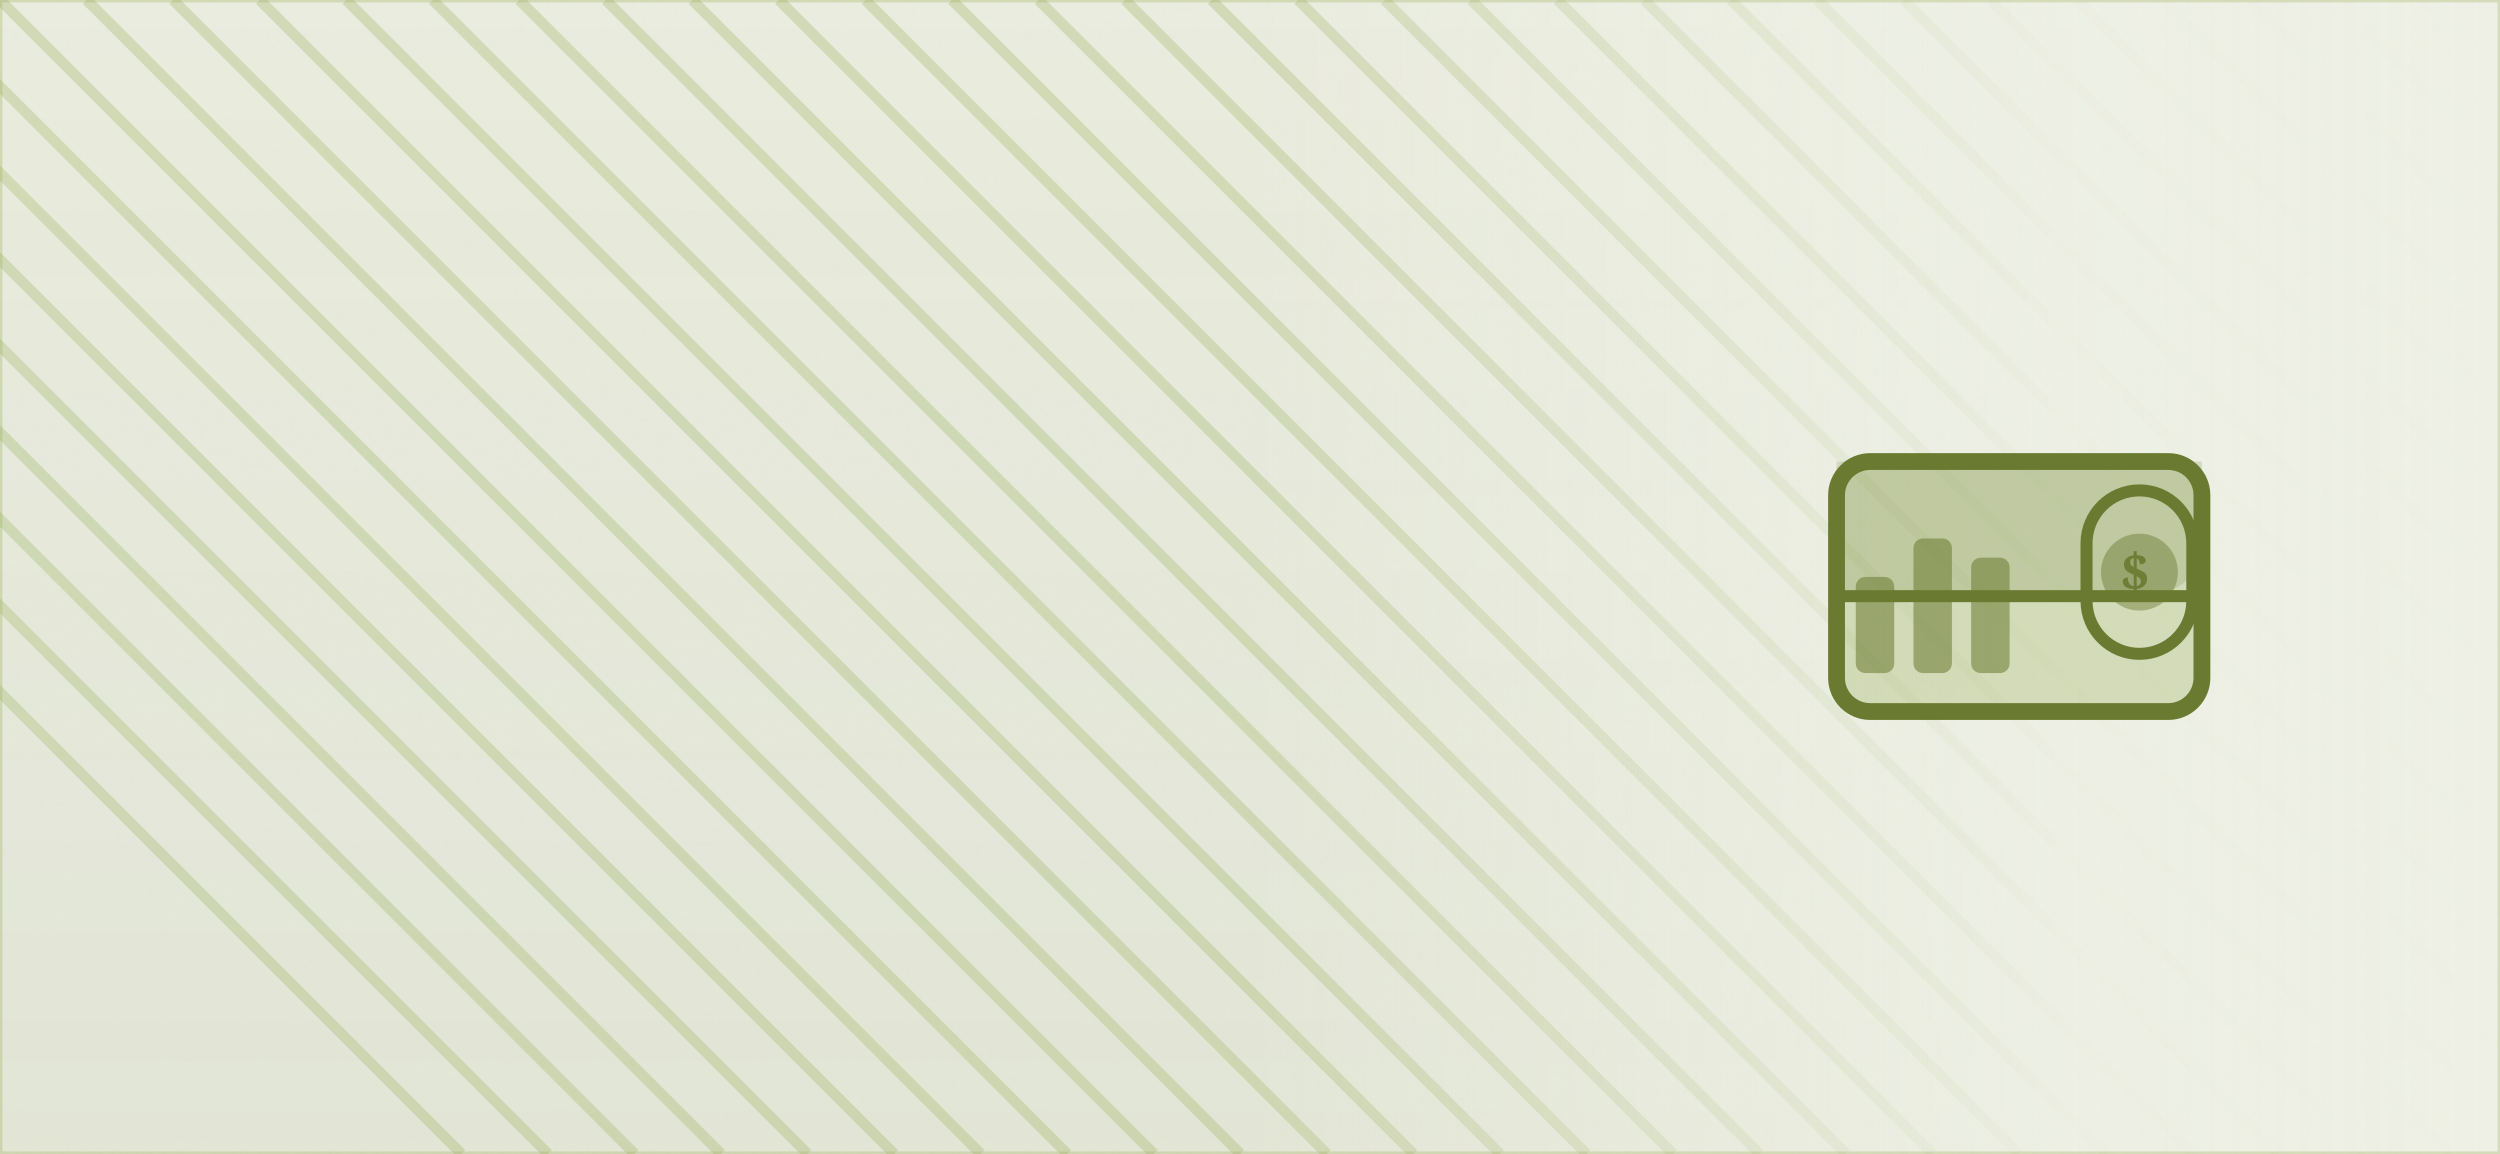
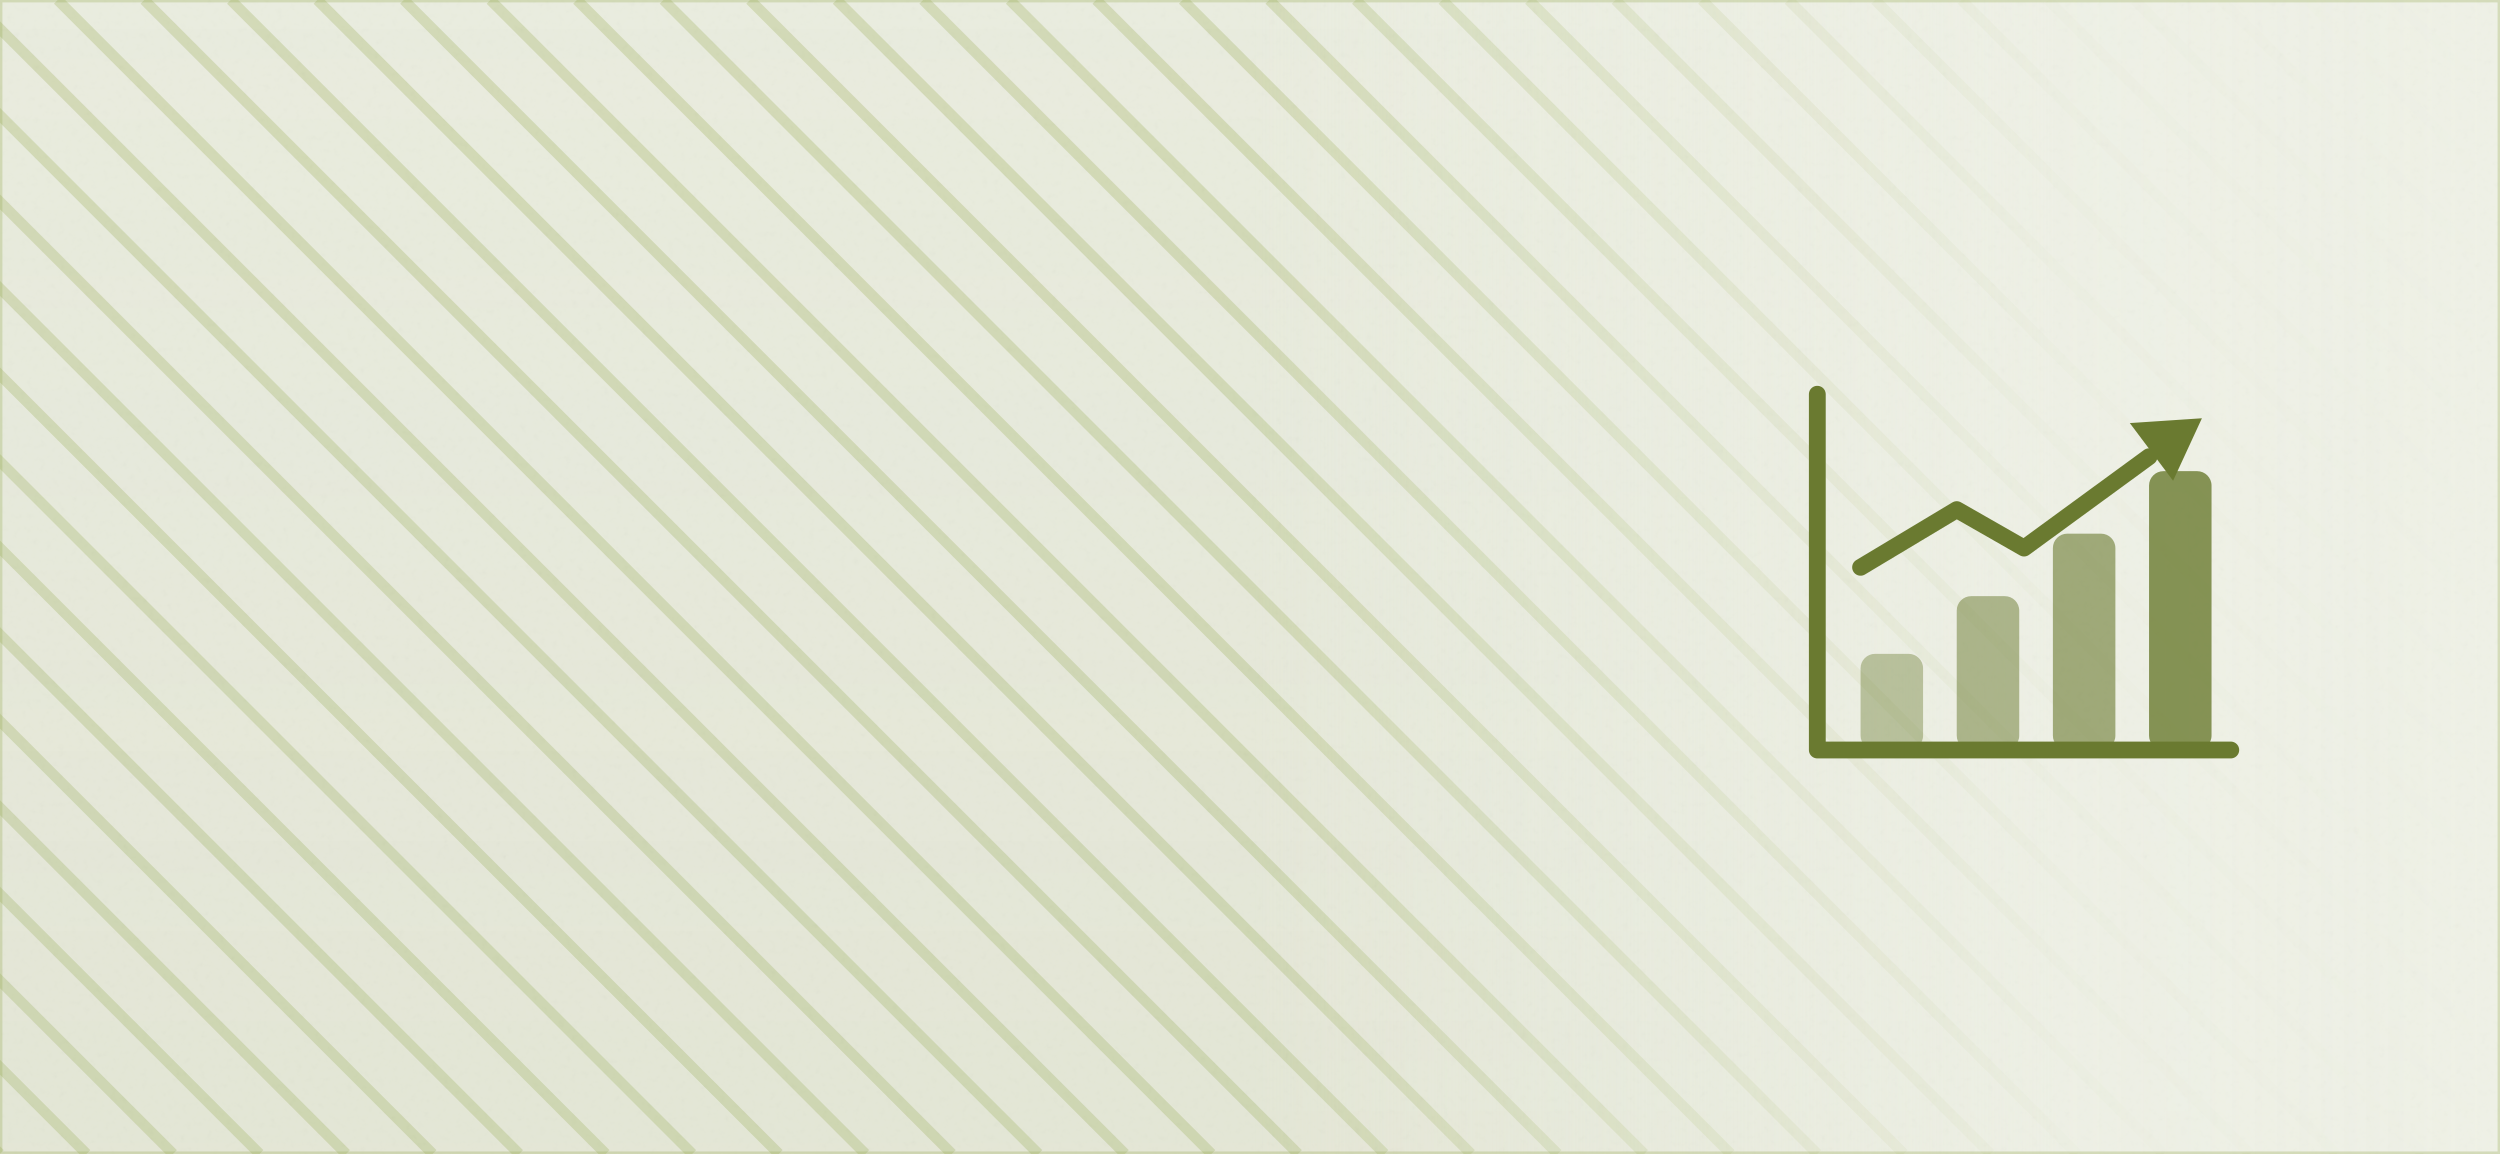
<svg xmlns="http://www.w3.org/2000/svg" width="520" height="240" viewBox="0 0 520 240">
  <defs>
-     <filter id="tex" x="0%" y="0%" width="100%" height="100%" color-interpolation-filters="linearRGB">
+     <filter id="tex_finance_light" x="0%" y="0%" width="100%" height="100%" color-interpolation-filters="linearRGB">
      <feTurbulence type="fractalNoise" baseFrequency="0.75" numOctaves="4" seed="12" stitchTiles="stitch" result="n" />
      <feColorMatrix in="n" type="saturate" values="0" result="gn" />
      <feBlend in="SourceGraphic" in2="gn" mode="overlay" />
    </filter>
-     <linearGradient id="hfade_finance" x1="0" y1="0" x2="1" y2="0">
+     <linearGradient id="hfade_finance_light" x1="0" y1="0" x2="1" y2="0">
      <stop offset="0%" stop-color="#EEF0E5" stop-opacity="0" />
      <stop offset="50%" stop-color="#EEF0E5" stop-opacity="0" />
      <stop offset="82%" stop-color="#EEF0E5" stop-opacity="0.92" />
      <stop offset="100%" stop-color="#EEF0E5" stop-opacity="1" />
    </linearGradient>
-     <linearGradient id="vign_finance" x1="0" y1="0" x2="0" y2="1">
+     <linearGradient id="vign_finance_light" x1="0" y1="0" x2="0" y2="1">
      <stop offset="0%" stop-color="#6A7A30" stop-opacity="0.04" />
      <stop offset="100%" stop-color="#6A7A30" stop-opacity="0.09" />
    </linearGradient>
  </defs>
  <rect width="520" height="240" fill="#EEF0E5" />
-   <rect width="520" height="240" fill="url(#vign_finance)" />
+   <rect width="520" height="240" fill="url(#vign_finance_light)" />
  <g>
-     <line x1="-144" y1="0" x2="96" y2="240" stroke="#96AA54" stroke-width="2.2" opacity="0.3" />
-     <line x1="-126" y1="0" x2="114" y2="240" stroke="#96AA54" stroke-width="2.2" opacity="0.3" />
-     <line x1="-108" y1="0" x2="132" y2="240" stroke="#96AA54" stroke-width="2.2" opacity="0.3" />
-     <line x1="-90" y1="0" x2="150" y2="240" stroke="#96AA54" stroke-width="2.2" opacity="0.3" />
-     <line x1="-72" y1="0" x2="168" y2="240" stroke="#96AA54" stroke-width="2.2" opacity="0.3" />
-     <line x1="-54" y1="0" x2="186" y2="240" stroke="#96AA54" stroke-width="2.2" opacity="0.3" />
-     <line x1="-36" y1="0" x2="204" y2="240" stroke="#96AA54" stroke-width="2.2" opacity="0.3" />
-     <line x1="-18" y1="0" x2="222" y2="240" stroke="#96AA54" stroke-width="2.2" opacity="0.3" />
-     <line x1="0" y1="0" x2="240" y2="240" stroke="#96AA54" stroke-width="2.2" opacity="0.3" />
-     <line x1="18" y1="0" x2="258" y2="240" stroke="#96AA54" stroke-width="2.2" opacity="0.3" />
-     <line x1="36" y1="0" x2="276" y2="240" stroke="#96AA54" stroke-width="2.2" opacity="0.3" />
-     <line x1="54" y1="0" x2="294" y2="240" stroke="#96AA54" stroke-width="2.2" opacity="0.3" />
-     <line x1="72" y1="0" x2="312" y2="240" stroke="#96AA54" stroke-width="2.2" opacity="0.3" />
-     <line x1="90" y1="0" x2="330" y2="240" stroke="#96AA54" stroke-width="2.2" opacity="0.3" />
-     <line x1="108" y1="0" x2="348" y2="240" stroke="#96AA54" stroke-width="2.2" opacity="0.3" />
-     <line x1="126" y1="0" x2="366" y2="240" stroke="#96AA54" stroke-width="2.2" opacity="0.3" />
-     <line x1="144" y1="0" x2="384" y2="240" stroke="#96AA54" stroke-width="2.2" opacity="0.3" />
-     <line x1="162" y1="0" x2="402" y2="240" stroke="#96AA54" stroke-width="2.2" opacity="0.3" />
-     <line x1="180" y1="0" x2="420" y2="240" stroke="#96AA54" stroke-width="2.2" opacity="0.3" />
-     <line x1="198" y1="0" x2="438" y2="240" stroke="#96AA54" stroke-width="2.2" opacity="0.3" />
-     <line x1="216" y1="0" x2="456" y2="240" stroke="#96AA54" stroke-width="2.2" opacity="0.3" />
-     <line x1="234" y1="0" x2="474" y2="240" stroke="#96AA54" stroke-width="2.2" opacity="0.3" />
-     <line x1="252" y1="0" x2="492" y2="240" stroke="#96AA54" stroke-width="2.2" opacity="0.3" />
-     <line x1="270" y1="0" x2="510" y2="240" stroke="#96AA54" stroke-width="2.2" opacity="0.3" />
-     <line x1="288" y1="0" x2="528" y2="240" stroke="#96AA54" stroke-width="2.2" opacity="0.3" />
-     <line x1="306" y1="0" x2="546" y2="240" stroke="#96AA54" stroke-width="2.2" opacity="0.3" />
-     <line x1="324" y1="0" x2="564" y2="240" stroke="#96AA54" stroke-width="2.2" opacity="0.3" />
-     <line x1="342" y1="0" x2="582" y2="240" stroke="#96AA54" stroke-width="2.2" opacity="0.3" />
-     <line x1="360" y1="0" x2="600" y2="240" stroke="#96AA54" stroke-width="2.2" opacity="0.3" />
-     <line x1="378" y1="0" x2="618" y2="240" stroke="#96AA54" stroke-width="2.2" opacity="0.3" />
-     <line x1="396" y1="0" x2="636" y2="240" stroke="#96AA54" stroke-width="2.2" opacity="0.3" />
-     <line x1="414" y1="0" x2="654" y2="240" stroke="#96AA54" stroke-width="2.2" opacity="0.3" />
-     <line x1="432" y1="0" x2="672" y2="240" stroke="#96AA54" stroke-width="2.2" opacity="0.3" />
-     <line x1="450" y1="0" x2="690" y2="240" stroke="#96AA54" stroke-width="2.2" opacity="0.3" />
-     <line x1="468" y1="0" x2="708" y2="240" stroke="#96AA54" stroke-width="2.2" opacity="0.3" />
-     <line x1="486" y1="0" x2="726" y2="240" stroke="#96AA54" stroke-width="2.2" opacity="0.3" />
-     <line x1="504" y1="0" x2="744" y2="240" stroke="#96AA54" stroke-width="2.2" opacity="0.3" />
-     <line x1="522" y1="0" x2="762" y2="240" stroke="#96AA54" stroke-width="2.2" opacity="0.3" />
-     <line x1="540" y1="0" x2="780" y2="240" stroke="#96AA54" stroke-width="2.2" opacity="0.3" />
-     <rect width="520" height="240" fill="url(#hfade_finance)" />
+     <line x1="-240" y1="0" x2="0" y2="240" stroke="#96AA54" stroke-width="2.2" opacity="0.3" />
+     <line x1="-222" y1="0" x2="18" y2="240" stroke="#96AA54" stroke-width="2.2" opacity="0.3" />
+     <line x1="-204" y1="0" x2="36" y2="240" stroke="#96AA54" stroke-width="2.2" opacity="0.3" />
+     <line x1="-186" y1="0" x2="54" y2="240" stroke="#96AA54" stroke-width="2.2" opacity="0.3" />
+     <line x1="-168" y1="0" x2="72" y2="240" stroke="#96AA54" stroke-width="2.2" opacity="0.3" />
+     <line x1="-150" y1="0" x2="90" y2="240" stroke="#96AA54" stroke-width="2.2" opacity="0.3" />
+     <line x1="-132" y1="0" x2="108" y2="240" stroke="#96AA54" stroke-width="2.2" opacity="0.3" />
+     <line x1="-114" y1="0" x2="126" y2="240" stroke="#96AA54" stroke-width="2.2" opacity="0.3" />
+     <line x1="-96" y1="0" x2="144" y2="240" stroke="#96AA54" stroke-width="2.2" opacity="0.3" />
+     <line x1="-78" y1="0" x2="162" y2="240" stroke="#96AA54" stroke-width="2.2" opacity="0.3" />
+     <line x1="-60" y1="0" x2="180" y2="240" stroke="#96AA54" stroke-width="2.2" opacity="0.3" />
+     <line x1="-42" y1="0" x2="198" y2="240" stroke="#96AA54" stroke-width="2.2" opacity="0.3" />
+     <line x1="-24" y1="0" x2="216" y2="240" stroke="#96AA54" stroke-width="2.2" opacity="0.3" />
+     <line x1="-6" y1="0" x2="234" y2="240" stroke="#96AA54" stroke-width="2.2" opacity="0.3" />
+     <line x1="12" y1="0" x2="252" y2="240" stroke="#96AA54" stroke-width="2.2" opacity="0.3" />
+     <line x1="30" y1="0" x2="270" y2="240" stroke="#96AA54" stroke-width="2.2" opacity="0.3" />
+     <line x1="48" y1="0" x2="288" y2="240" stroke="#96AA54" stroke-width="2.2" opacity="0.3" />
+     <line x1="66" y1="0" x2="306" y2="240" stroke="#96AA54" stroke-width="2.2" opacity="0.3" />
+     <line x1="84" y1="0" x2="324" y2="240" stroke="#96AA54" stroke-width="2.2" opacity="0.3" />
+     <line x1="102" y1="0" x2="342" y2="240" stroke="#96AA54" stroke-width="2.2" opacity="0.3" />
+     <line x1="120" y1="0" x2="360" y2="240" stroke="#96AA54" stroke-width="2.2" opacity="0.3" />
+     <line x1="138" y1="0" x2="378" y2="240" stroke="#96AA54" stroke-width="2.2" opacity="0.3" />
+     <line x1="156" y1="0" x2="396" y2="240" stroke="#96AA54" stroke-width="2.2" opacity="0.3" />
+     <line x1="174" y1="0" x2="414" y2="240" stroke="#96AA54" stroke-width="2.2" opacity="0.3" />
+     <line x1="192" y1="0" x2="432" y2="240" stroke="#96AA54" stroke-width="2.2" opacity="0.3" />
+     <line x1="210" y1="0" x2="450" y2="240" stroke="#96AA54" stroke-width="2.2" opacity="0.3" />
+     <line x1="228" y1="0" x2="468" y2="240" stroke="#96AA54" stroke-width="2.2" opacity="0.3" />
+     <line x1="246" y1="0" x2="486" y2="240" stroke="#96AA54" stroke-width="2.2" opacity="0.3" />
+     <line x1="264" y1="0" x2="504" y2="240" stroke="#96AA54" stroke-width="2.2" opacity="0.3" />
+     <line x1="282" y1="0" x2="522" y2="240" stroke="#96AA54" stroke-width="2.2" opacity="0.3" />
+     <line x1="300" y1="0" x2="540" y2="240" stroke="#96AA54" stroke-width="2.2" opacity="0.3" />
+     <line x1="318" y1="0" x2="558" y2="240" stroke="#96AA54" stroke-width="2.2" opacity="0.3" />
+     <line x1="336" y1="0" x2="576" y2="240" stroke="#96AA54" stroke-width="2.2" opacity="0.3" />
+     <line x1="354" y1="0" x2="594" y2="240" stroke="#96AA54" stroke-width="2.2" opacity="0.3" />
+     <line x1="372" y1="0" x2="612" y2="240" stroke="#96AA54" stroke-width="2.2" opacity="0.3" />
+     <line x1="390" y1="0" x2="630" y2="240" stroke="#96AA54" stroke-width="2.2" opacity="0.3" />
+     <line x1="408" y1="0" x2="648" y2="240" stroke="#96AA54" stroke-width="2.2" opacity="0.3" />
+     <line x1="426" y1="0" x2="666" y2="240" stroke="#96AA54" stroke-width="2.2" opacity="0.3" />
+     <line x1="444" y1="0" x2="684" y2="240" stroke="#96AA54" stroke-width="2.2" opacity="0.3" />
+     <line x1="462" y1="0" x2="702" y2="240" stroke="#96AA54" stroke-width="2.2" opacity="0.3" />
+     <line x1="480" y1="0" x2="720" y2="240" stroke="#96AA54" stroke-width="2.2" opacity="0.3" />
+     <line x1="498" y1="0" x2="738" y2="240" stroke="#96AA54" stroke-width="2.2" opacity="0.3" />
+     <line x1="516" y1="0" x2="756" y2="240" stroke="#96AA54" stroke-width="2.2" opacity="0.3" />
+     <rect width="520" height="240" fill="url(#hfade_finance_light)" />
  </g>
-   <rect width="520" height="240" fill="#EEF0E5" filter="url(#tex)" opacity="0.04" />
+   <rect width="520" height="240" fill="#EEF0E5" filter="url(#tex_finance_light)" opacity="0.06" />
  <g transform="translate(420,120)">
-     <rect x="-38" y="-24" width="76" height="52" rx="7" fill="#96AA54" opacity="0.3" />
-     <rect x="-38" y="-24" width="76" height="52" rx="7" fill="none" stroke="#6A7A30" stroke-width="3.5" />
-     <path d="M-38,-24 L38,-24 L38,-8 Q38,4 24,4 L-38,4 Z" fill="#6A7A30" opacity="0.18" />
-     <line x1="-38" y1="4" x2="38" y2="4" stroke="#6A7A30" stroke-width="2.5" />
-     <rect x="14" y="-18" width="22" height="34" rx="11" fill="none" stroke="#6A7A30" stroke-width="2.5" />
-     <circle cx="25" cy="-1" r="8" fill="#6A7A30" opacity="0.45" />
-     <text x="21" y="3" font-family="Georgia,serif" font-size="11" fill="#6A7A30" font-weight="bold" opacity="0.9">$</text>
-     <rect x="-34" y="0" width="8" height="20" rx="2" fill="#6A7A30" opacity="0.55" />
-     <rect x="-22" y="-8" width="8" height="28" rx="2" fill="#6A7A30" opacity="0.55" />
-     <rect x="-10" y="-4" width="8" height="24" rx="2" fill="#6A7A30" opacity="0.55" />
+     <path d="M-42,-38 V36 H44" fill="none" stroke="#6A7A30" stroke-width="3.5" stroke-linecap="round" stroke-linejoin="round" />
+     <rect x="-33" y="16" width="13" height="20" rx="3" fill="#6A7A30" opacity="0.4" />
+     <rect x="-13" y="4" width="13" height="32" rx="3" fill="#6A7A30" opacity="0.5" />
+     <rect x="7" y="-9" width="13" height="45" rx="3" fill="#6A7A30" opacity="0.6" />
+     <rect x="27" y="-22" width="13" height="58" rx="3" fill="#6A7A30" opacity="0.8" />
+     <path d="M-33,-2 L-13,-14 L1,-6 L27,-25" fill="none" stroke="#6A7A30" stroke-width="3.5" stroke-linecap="round" stroke-linejoin="round" />
+     <path d="M38,-33 L23,-32 L32,-20 Z" fill="#6A7A30" />
  </g>
  <rect width="520" height="240" fill="none" stroke="#96AA54" stroke-width="1" opacity="0.3" />
</svg>
